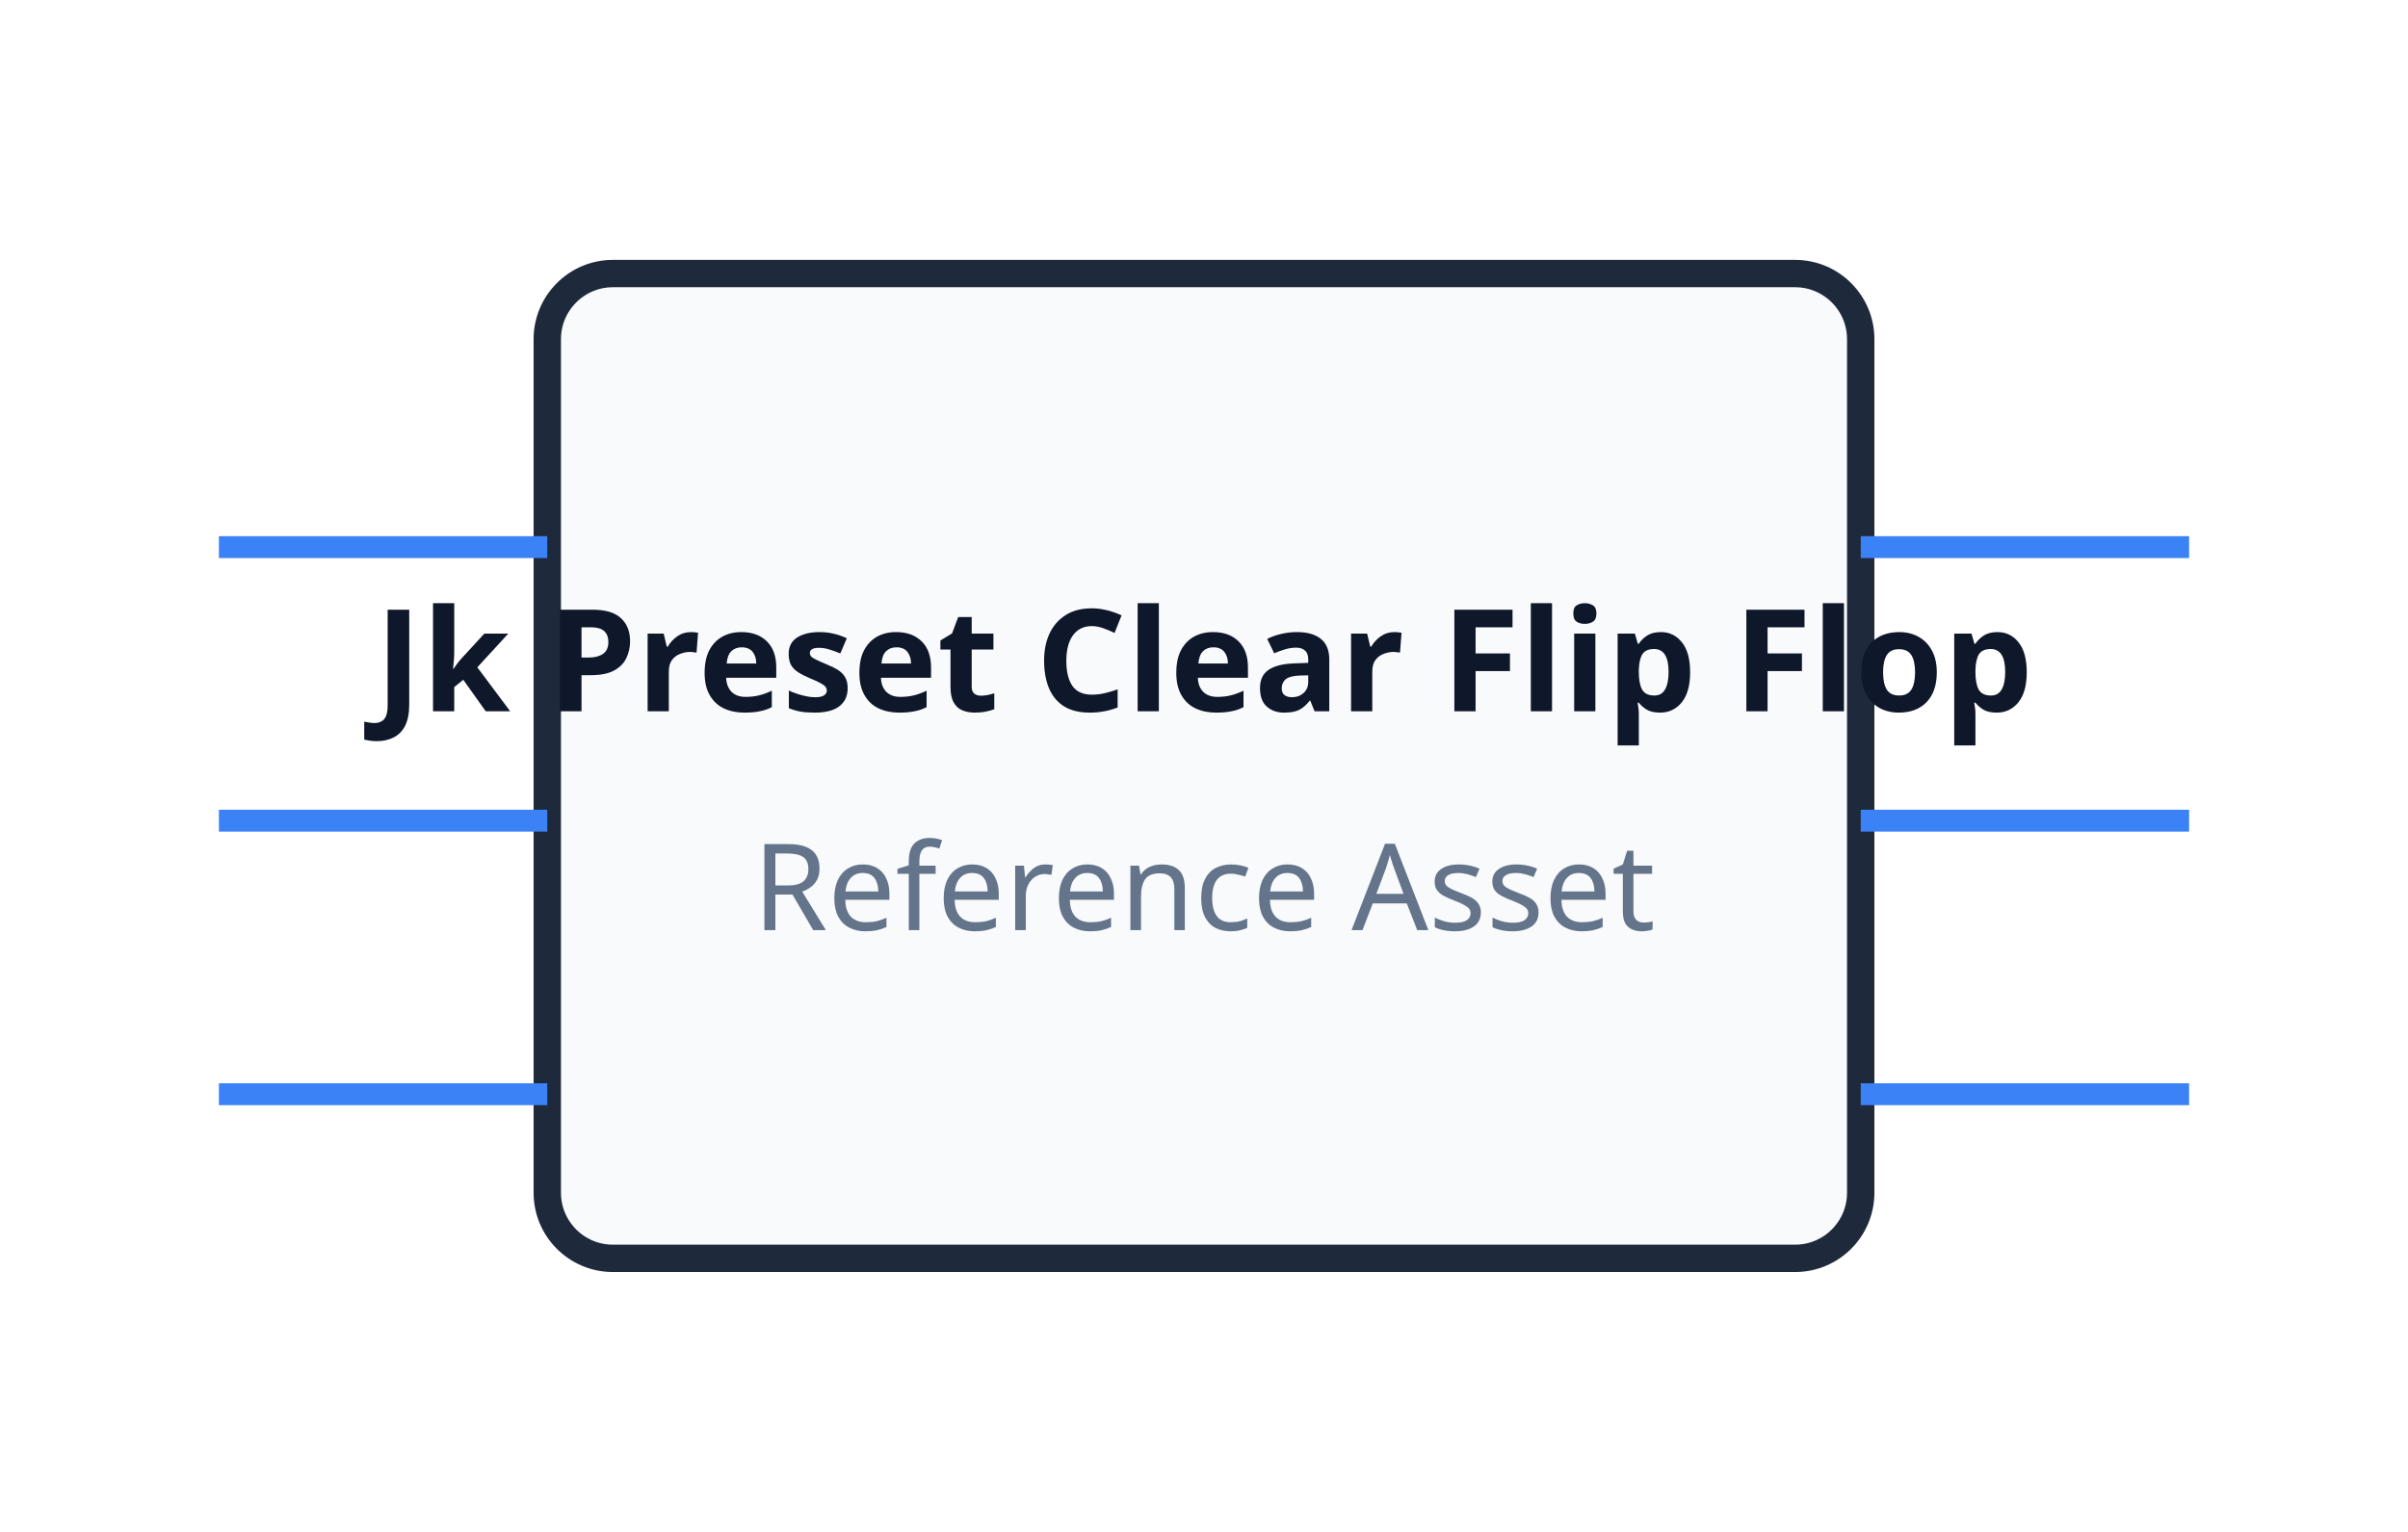
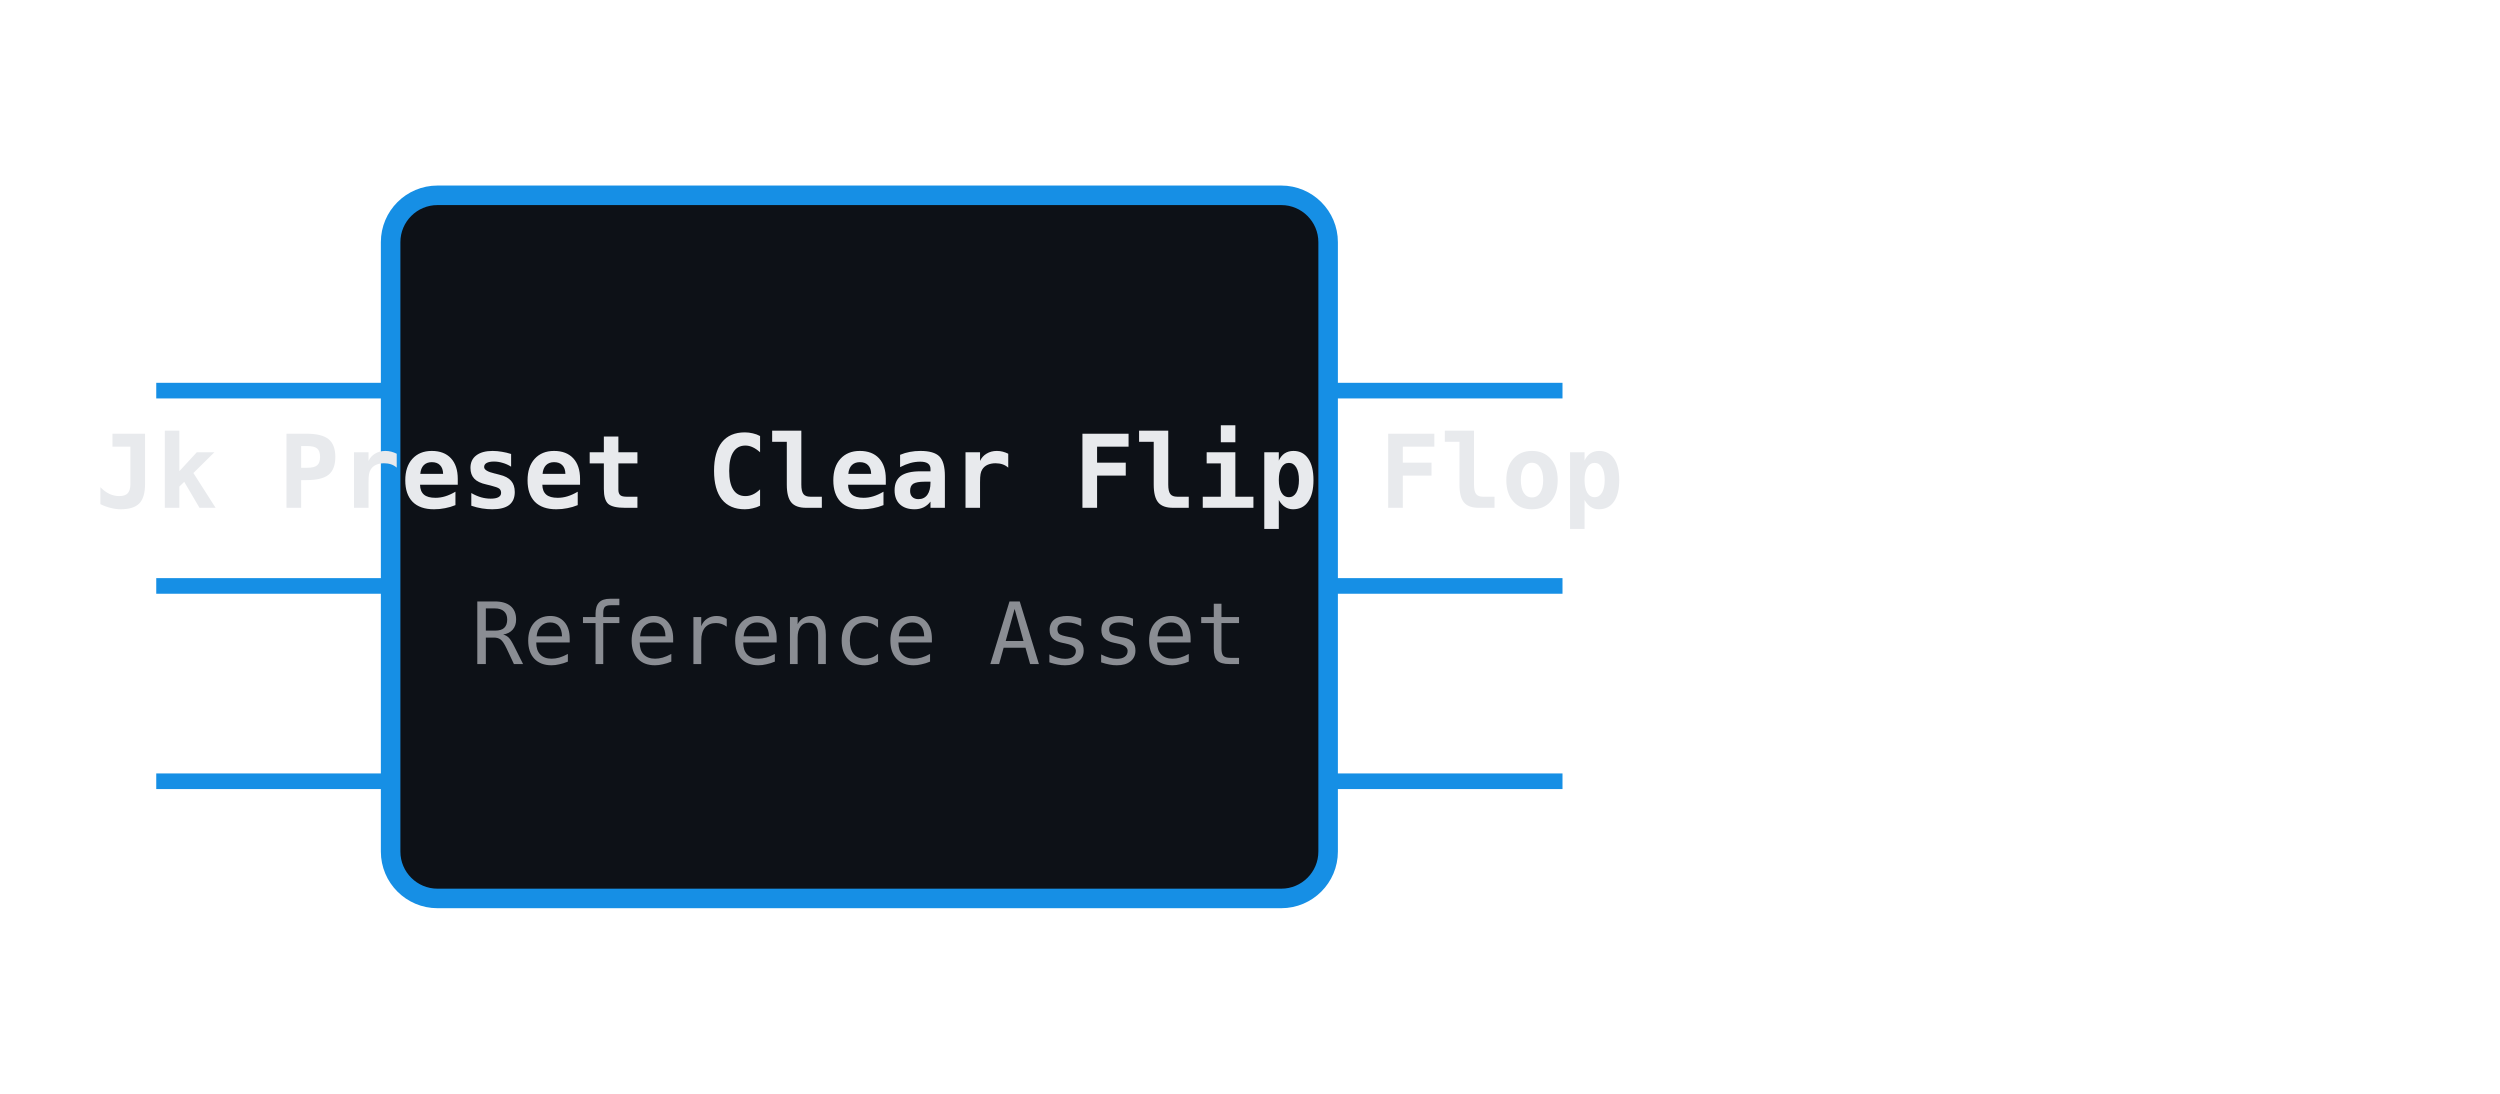
- <svg xmlns="http://www.w3.org/2000/svg" viewBox="0 0 220 140" width="100%" height="100%">
+ <svg xmlns="http://www.w3.org/2000/svg" viewBox="0 0 320 140" width="100%" height="100%">
  <defs>
    <style>
-       .wire { stroke: #2563eb; stroke-width: 2.5; fill: none; }
-       .body { stroke: #1e293b; stroke-width: 2.5; fill: #f8fafc; }
-       .lbl-title { font-family: system-ui, sans-serif; font-size: 13px; font-weight: bold; fill: #0f172a; text-anchor: middle; }
-       .lbl-sub { font-family: system-ui, sans-serif; font-size: 11px; fill: #64748b; text-anchor: middle; }
-       .pin { stroke: #3b82f6; stroke-width: 2; fill: none; }
+       .wire { stroke: #00a7da; stroke-width: 2.5; fill: none; }
+       .body { stroke: #168fe5; stroke-width: 2.5; fill: #0d1117; }
+       .lbl-title { font-family: Consolas, Consolas; font-size: 13px; font-weight: bold; fill: #e8eaed; text-anchor: middle; }
+       .lbl-sub { font-family: Consolas, Consolas; font-size: 11px; fill: #8a8d93; text-anchor: middle; }
+       .pin { stroke: #168fe5; stroke-width: 2; fill: none; }
    </style>
  </defs>
  <rect x="50" y="25" width="120" height="90" rx="6" class="body" />
  <text x="110" y="65" class="lbl-title">Jk Preset Clear Flip Flop</text>
  <text x="110" y="85" class="lbl-sub">Reference Asset</text>
  <line x1="20" y1="50" x2="50" y2="50" class="pin" />
  <line x1="20" y1="75" x2="50" y2="75" class="pin" />
  <line x1="20" y1="100" x2="50" y2="100" class="pin" />
  <line x1="170" y1="50" x2="200" y2="50" class="pin" />
  <line x1="170" y1="75" x2="200" y2="75" class="pin" />
  <line x1="170" y1="100" x2="200" y2="100" class="pin" />
</svg>
